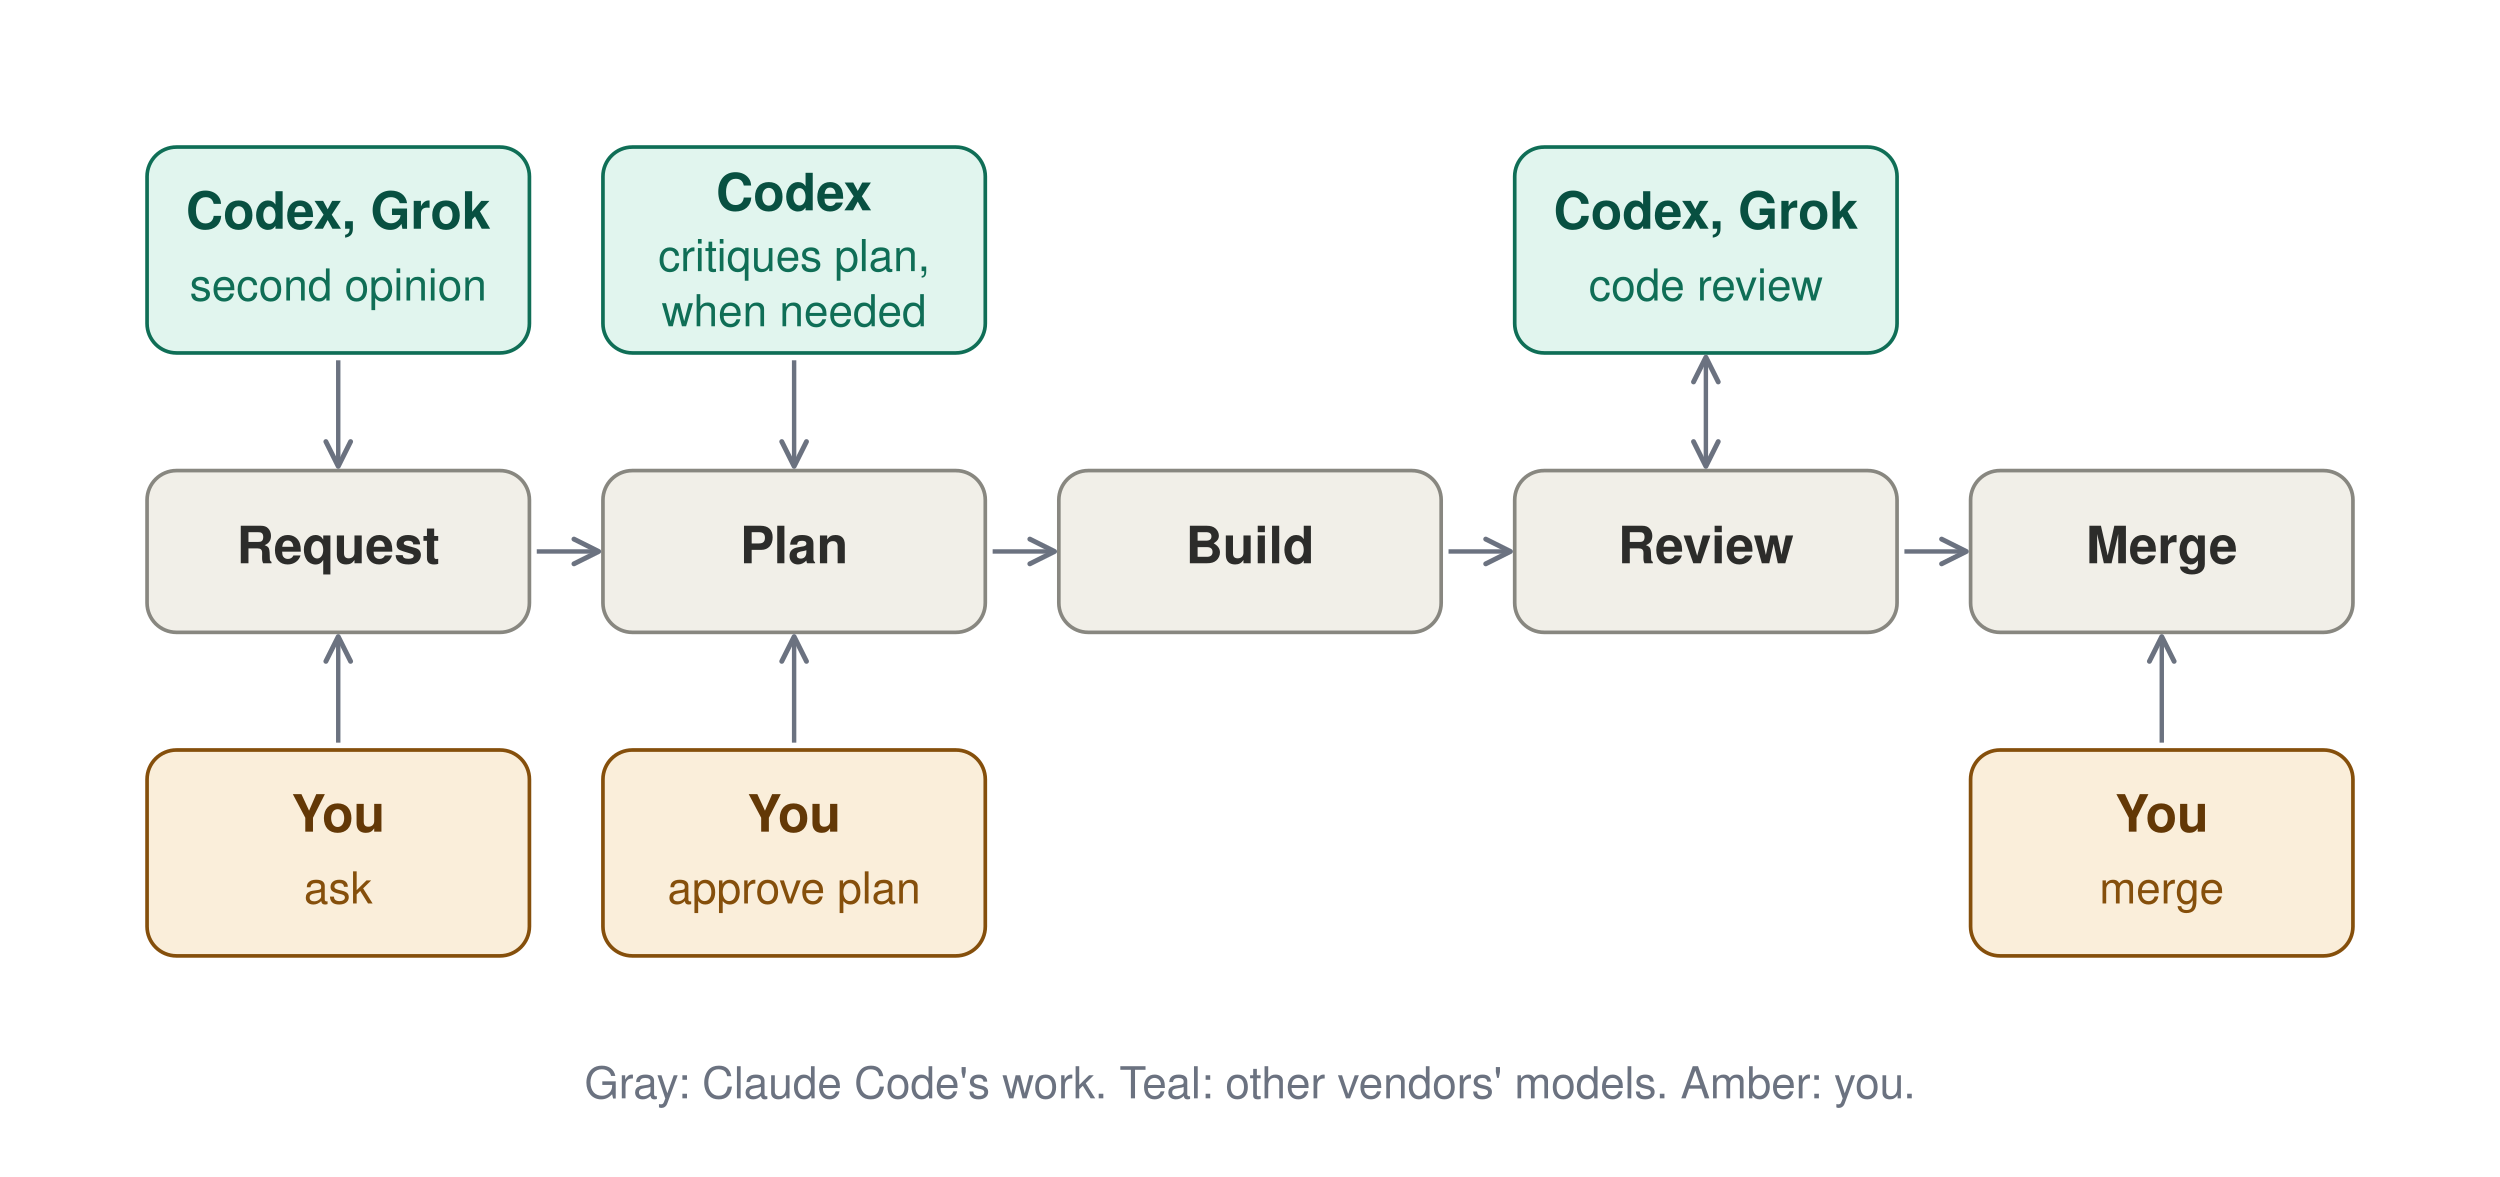
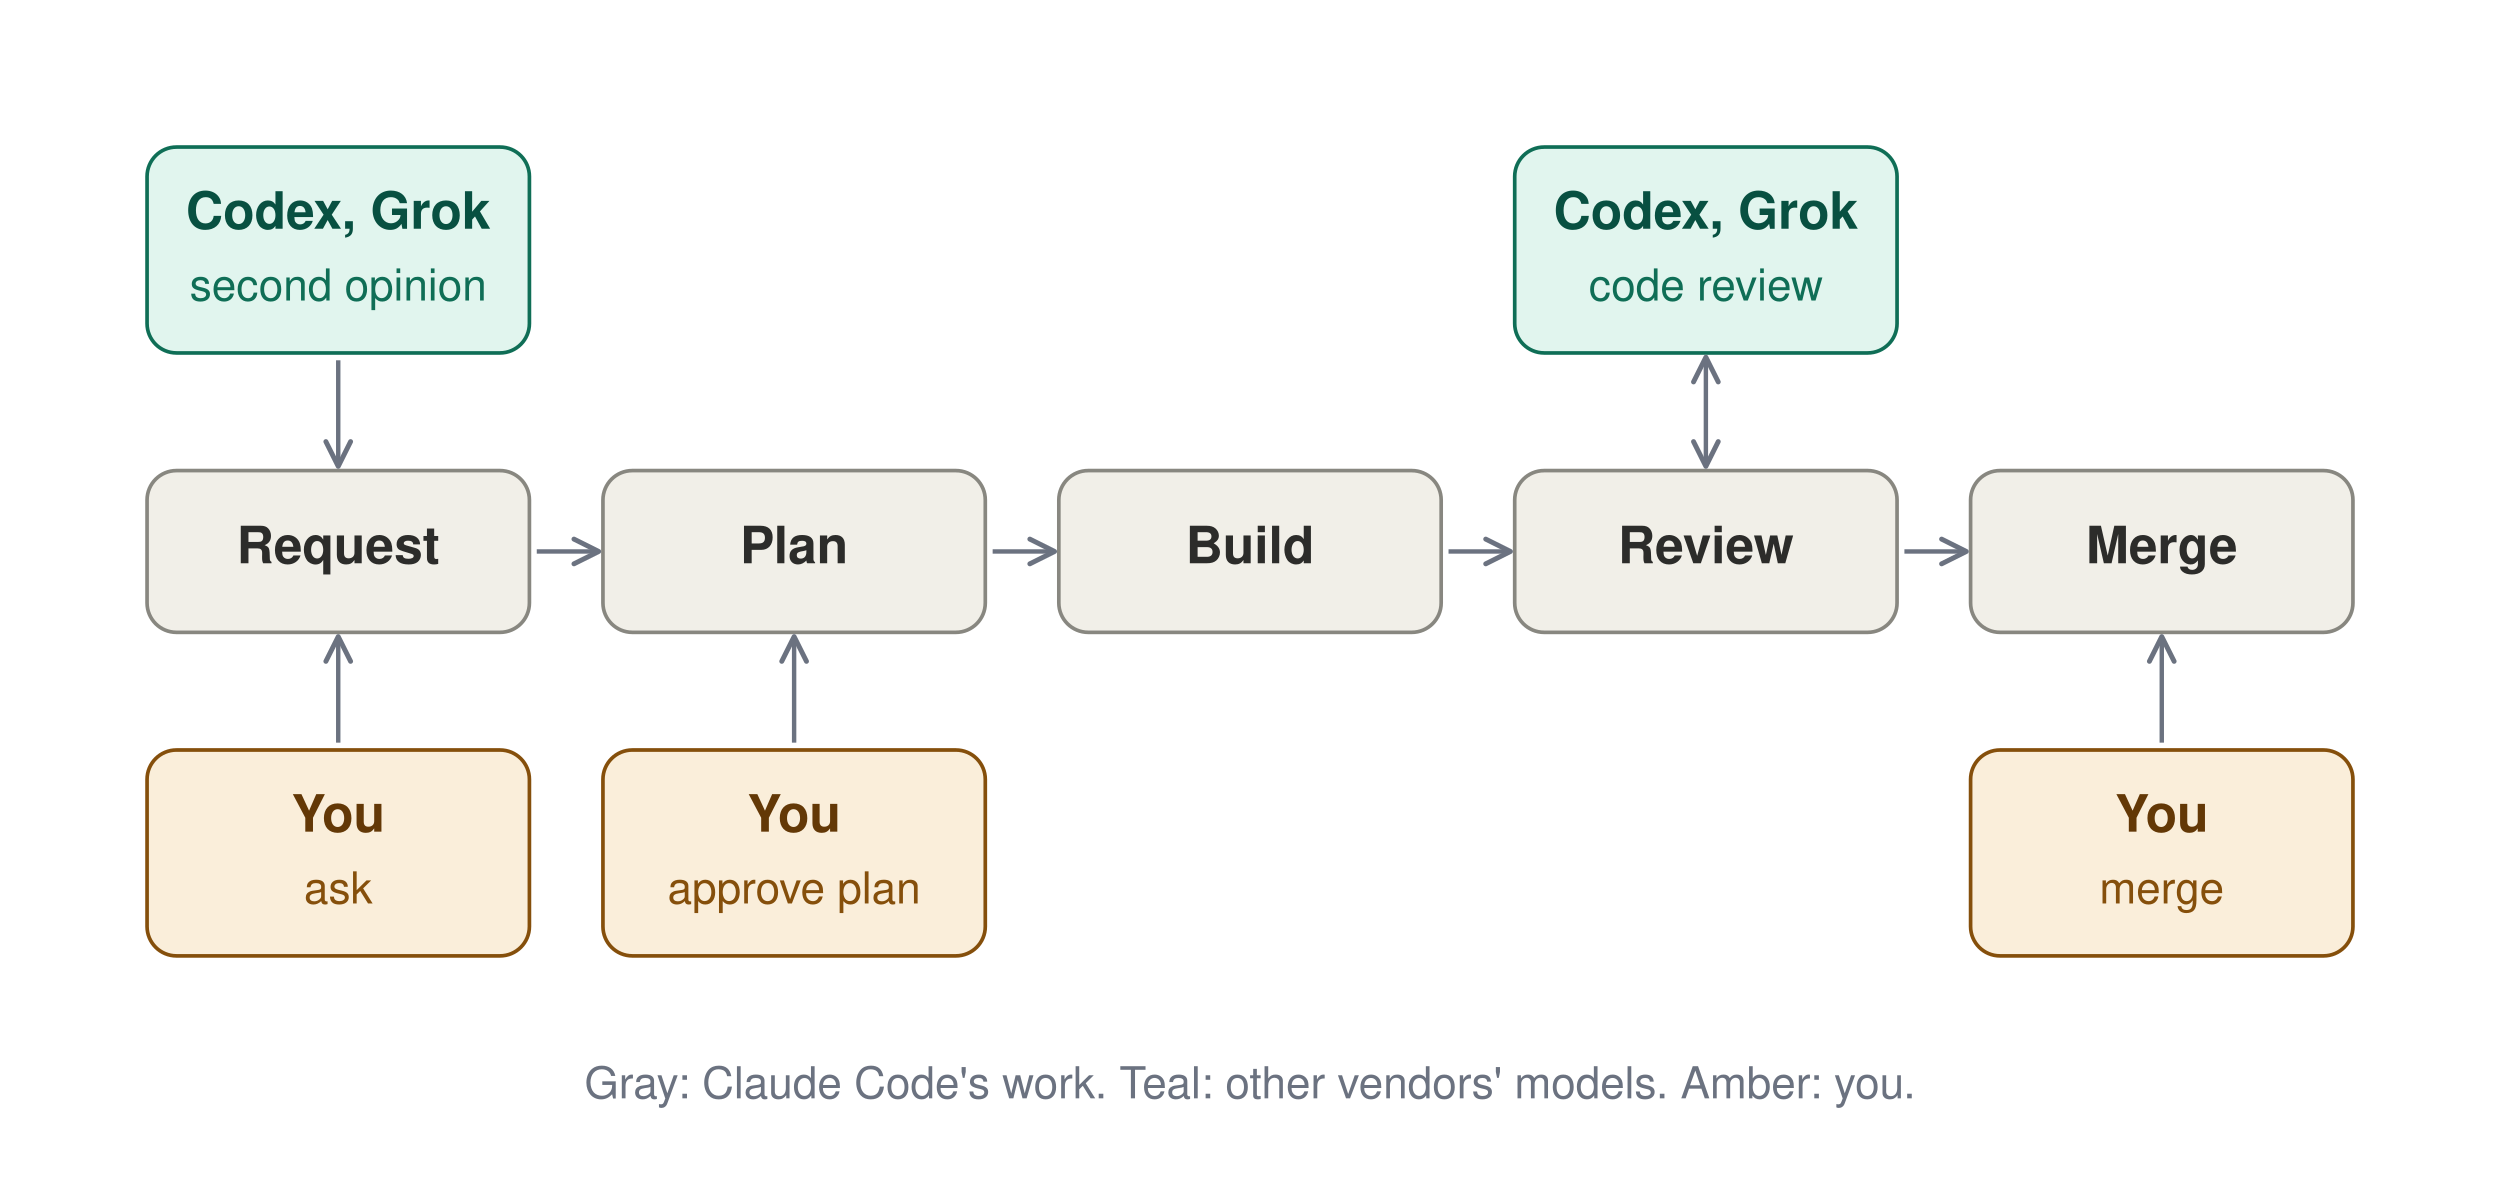
- <svg xmlns="http://www.w3.org/2000/svg" viewBox="0 0 680 320" width="680" height="320" role="img" aria-label="A change moves from request to plan, build, review and merge. Codex and Grok give a second opinion on the request, Codex critiques the plan when needed, and both review the code. You ask for the change, approve the plan and merge.">
+ <svg xmlns="http://www.w3.org/2000/svg" viewBox="0 0 680 320" width="680" height="320" role="img" aria-label="A change moves from request to plan, build, review and merge. Codex and Grok give a second opinion on the request and review the code. You ask for the change, approve the plan and merge.">
  <style>
    .gb { fill: #F1EFE8; stroke: #888780; stroke-width: 1; }
    .gt { fill: #2C2C2A; }
    .gs { fill: #5F5E5A; }
    .tb { fill: #E1F5EE; stroke: #0F6E56; stroke-width: 1; }
    .tt { fill: #085041; }
    .ts { fill: #0F6E56; }
    .ab { fill: #FAEEDA; stroke: #854F0B; stroke-width: 1; }
    .at { fill: #633806; }
    .as { fill: #854F0B; }
    .l { stroke: #6b7280; stroke-width: 1.2; fill: none; }
    .lt { fill: #6b7280; }
    .dash { stroke: #6b7280; stroke-width: 1; fill: none; stroke-dasharray: 4 4; }
    .mk { stroke: #6b7280; }
    @media (prefers-color-scheme: dark) {
      .gb { fill: #2C2C2A; stroke: #888780; }
      .gt { fill: #F1EFE8; }
      .gs { fill: #B4B2A9; }
      .tb { fill: #085041; stroke: #5DCAA5; }
      .tt { fill: #E1F5EE; }
      .ts { fill: #9FE1CB; }
      .ab { fill: #633806; stroke: #FAC775; }
      .at { fill: #FAEEDA; }
      .as { fill: #FAC775; }
      .l { stroke: #9ca3af; }
      .lt { fill: #9ca3af; }
      .dash { stroke: #9ca3af; }
      .mk { stroke: #9ca3af; }
    }
  </style>
  <defs>
    <marker id="a" viewBox="0 0 10 10" refX="8" refY="5" markerWidth="7" markerHeight="7" orient="auto-start-reverse">
      <path class="mk" d="M 1 1 L 9 5 L 1 9" fill="none" stroke-width="1.6" stroke-linecap="round" stroke-linejoin="round" />
    </marker>
  </defs>
  <g font-family="ui-sans-serif, system-ui, -apple-system, 'Segoe UI', Helvetica, Arial, sans-serif" text-anchor="middle" dominant-baseline="central">
    <rect class="tb" x="40" y="40" width="104" height="56" rx="8" />
    <text class="tt" x="92" y="59" font-size="14" font-weight="600">Codex, Grok</text>
    <text class="ts" x="92" y="79" font-size="12" font-weight="400">second opinion</text>
-     <rect class="tb" x="164" y="40" width="104" height="56" rx="8" />
-     <text class="tt" x="216" y="54" font-size="14" font-weight="600">Codex</text>
-     <text class="ts" x="216" y="71" font-size="12" font-weight="400">critiques plan,</text>
-     <text class="ts" x="216" y="86" font-size="12" font-weight="400">when needed</text>
    <rect class="tb" x="412" y="40" width="104" height="56" rx="8" />
    <text class="tt" x="464" y="59" font-size="14" font-weight="600">Codex, Grok</text>
    <text class="ts" x="464" y="79" font-size="12" font-weight="400">code review</text>
    <rect class="gb" x="40" y="128" width="104" height="44" rx="8" />
    <text class="gt" x="92" y="150" font-size="14" font-weight="600">Request</text>
    <rect class="gb" x="164" y="128" width="104" height="44" rx="8" />
    <text class="gt" x="216" y="150" font-size="14" font-weight="600">Plan</text>
    <rect class="gb" x="288" y="128" width="104" height="44" rx="8" />
    <text class="gt" x="340" y="150" font-size="14" font-weight="600">Build</text>
    <rect class="gb" x="412" y="128" width="104" height="44" rx="8" />
    <text class="gt" x="464" y="150" font-size="14" font-weight="600">Review</text>
    <rect class="gb" x="536" y="128" width="104" height="44" rx="8" />
    <text class="gt" x="588" y="150" font-size="14" font-weight="600">Merge</text>
    <rect class="ab" x="40" y="204" width="104" height="56" rx="8" />
    <text class="at" x="92" y="223" font-size="14" font-weight="600">You</text>
    <text class="as" x="92" y="243" font-size="12" font-weight="400">ask</text>
    <rect class="ab" x="164" y="204" width="104" height="56" rx="8" />
    <text class="at" x="216" y="223" font-size="14" font-weight="600">You</text>
    <text class="as" x="216" y="243" font-size="12" font-weight="400">approve plan</text>
    <rect class="ab" x="536" y="204" width="104" height="56" rx="8" />
    <text class="at" x="588" y="223" font-size="14" font-weight="600">You</text>
    <text class="as" x="588" y="243" font-size="12" font-weight="400">merge</text>
    <path class="l" d="M 92 98 L 92 126" marker-end="url(#a)" />
-     <path class="l" d="M 216 98 L 216 126" marker-end="url(#a)" />
    <path class="l" d="M 464 98 L 464 126" marker-start="url(#a)" marker-end="url(#a)" />
    <path class="l" d="M 146 150 L 162 150" marker-end="url(#a)" />
    <path class="l" d="M 270 150 L 286 150" marker-end="url(#a)" />
    <path class="l" d="M 394 150 L 410 150" marker-end="url(#a)" />
    <path class="l" d="M 518 150 L 534 150" marker-end="url(#a)" />
    <path class="l" d="M 92 202 L 92 174" marker-end="url(#a)" />
    <path class="l" d="M 216 202 L 216 174" marker-end="url(#a)" />
    <path class="l" d="M 588 202 L 588 174" marker-end="url(#a)" />
    <text class="lt" x="340" y="296" font-size="12" font-weight="400">Gray: Claude Code's work. Teal: other vendors' models. Amber: you.</text>
  </g>
</svg>
